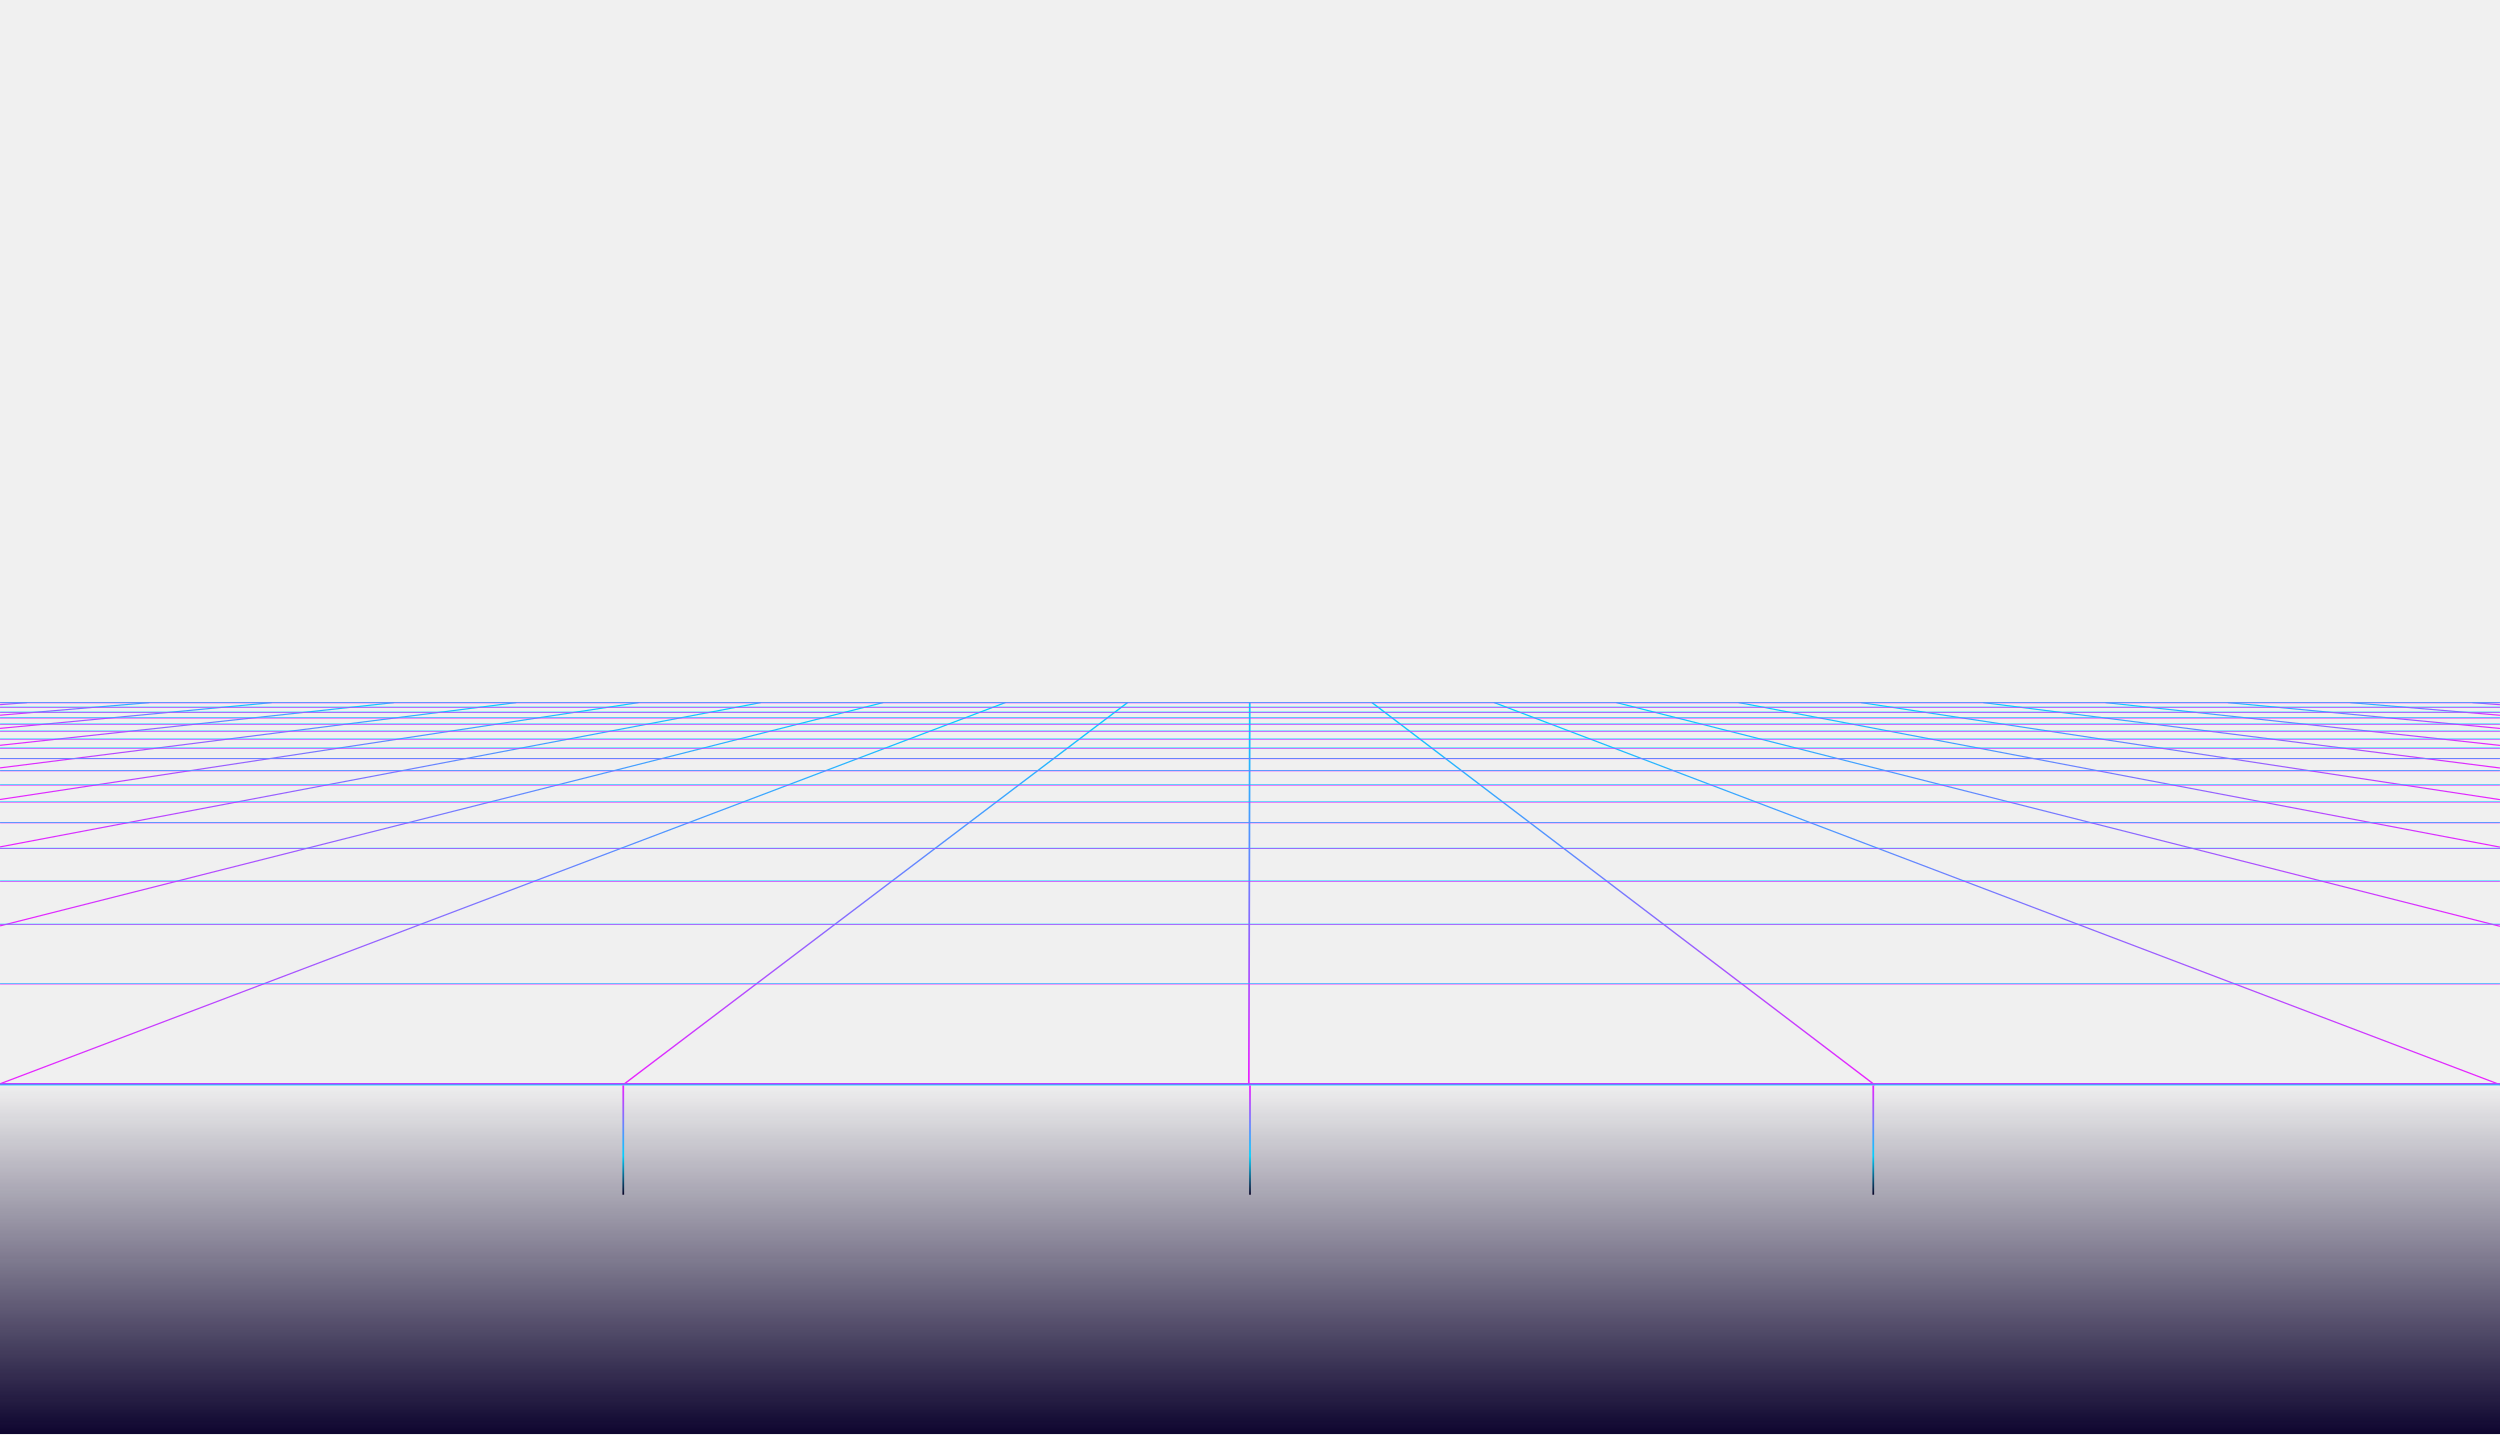
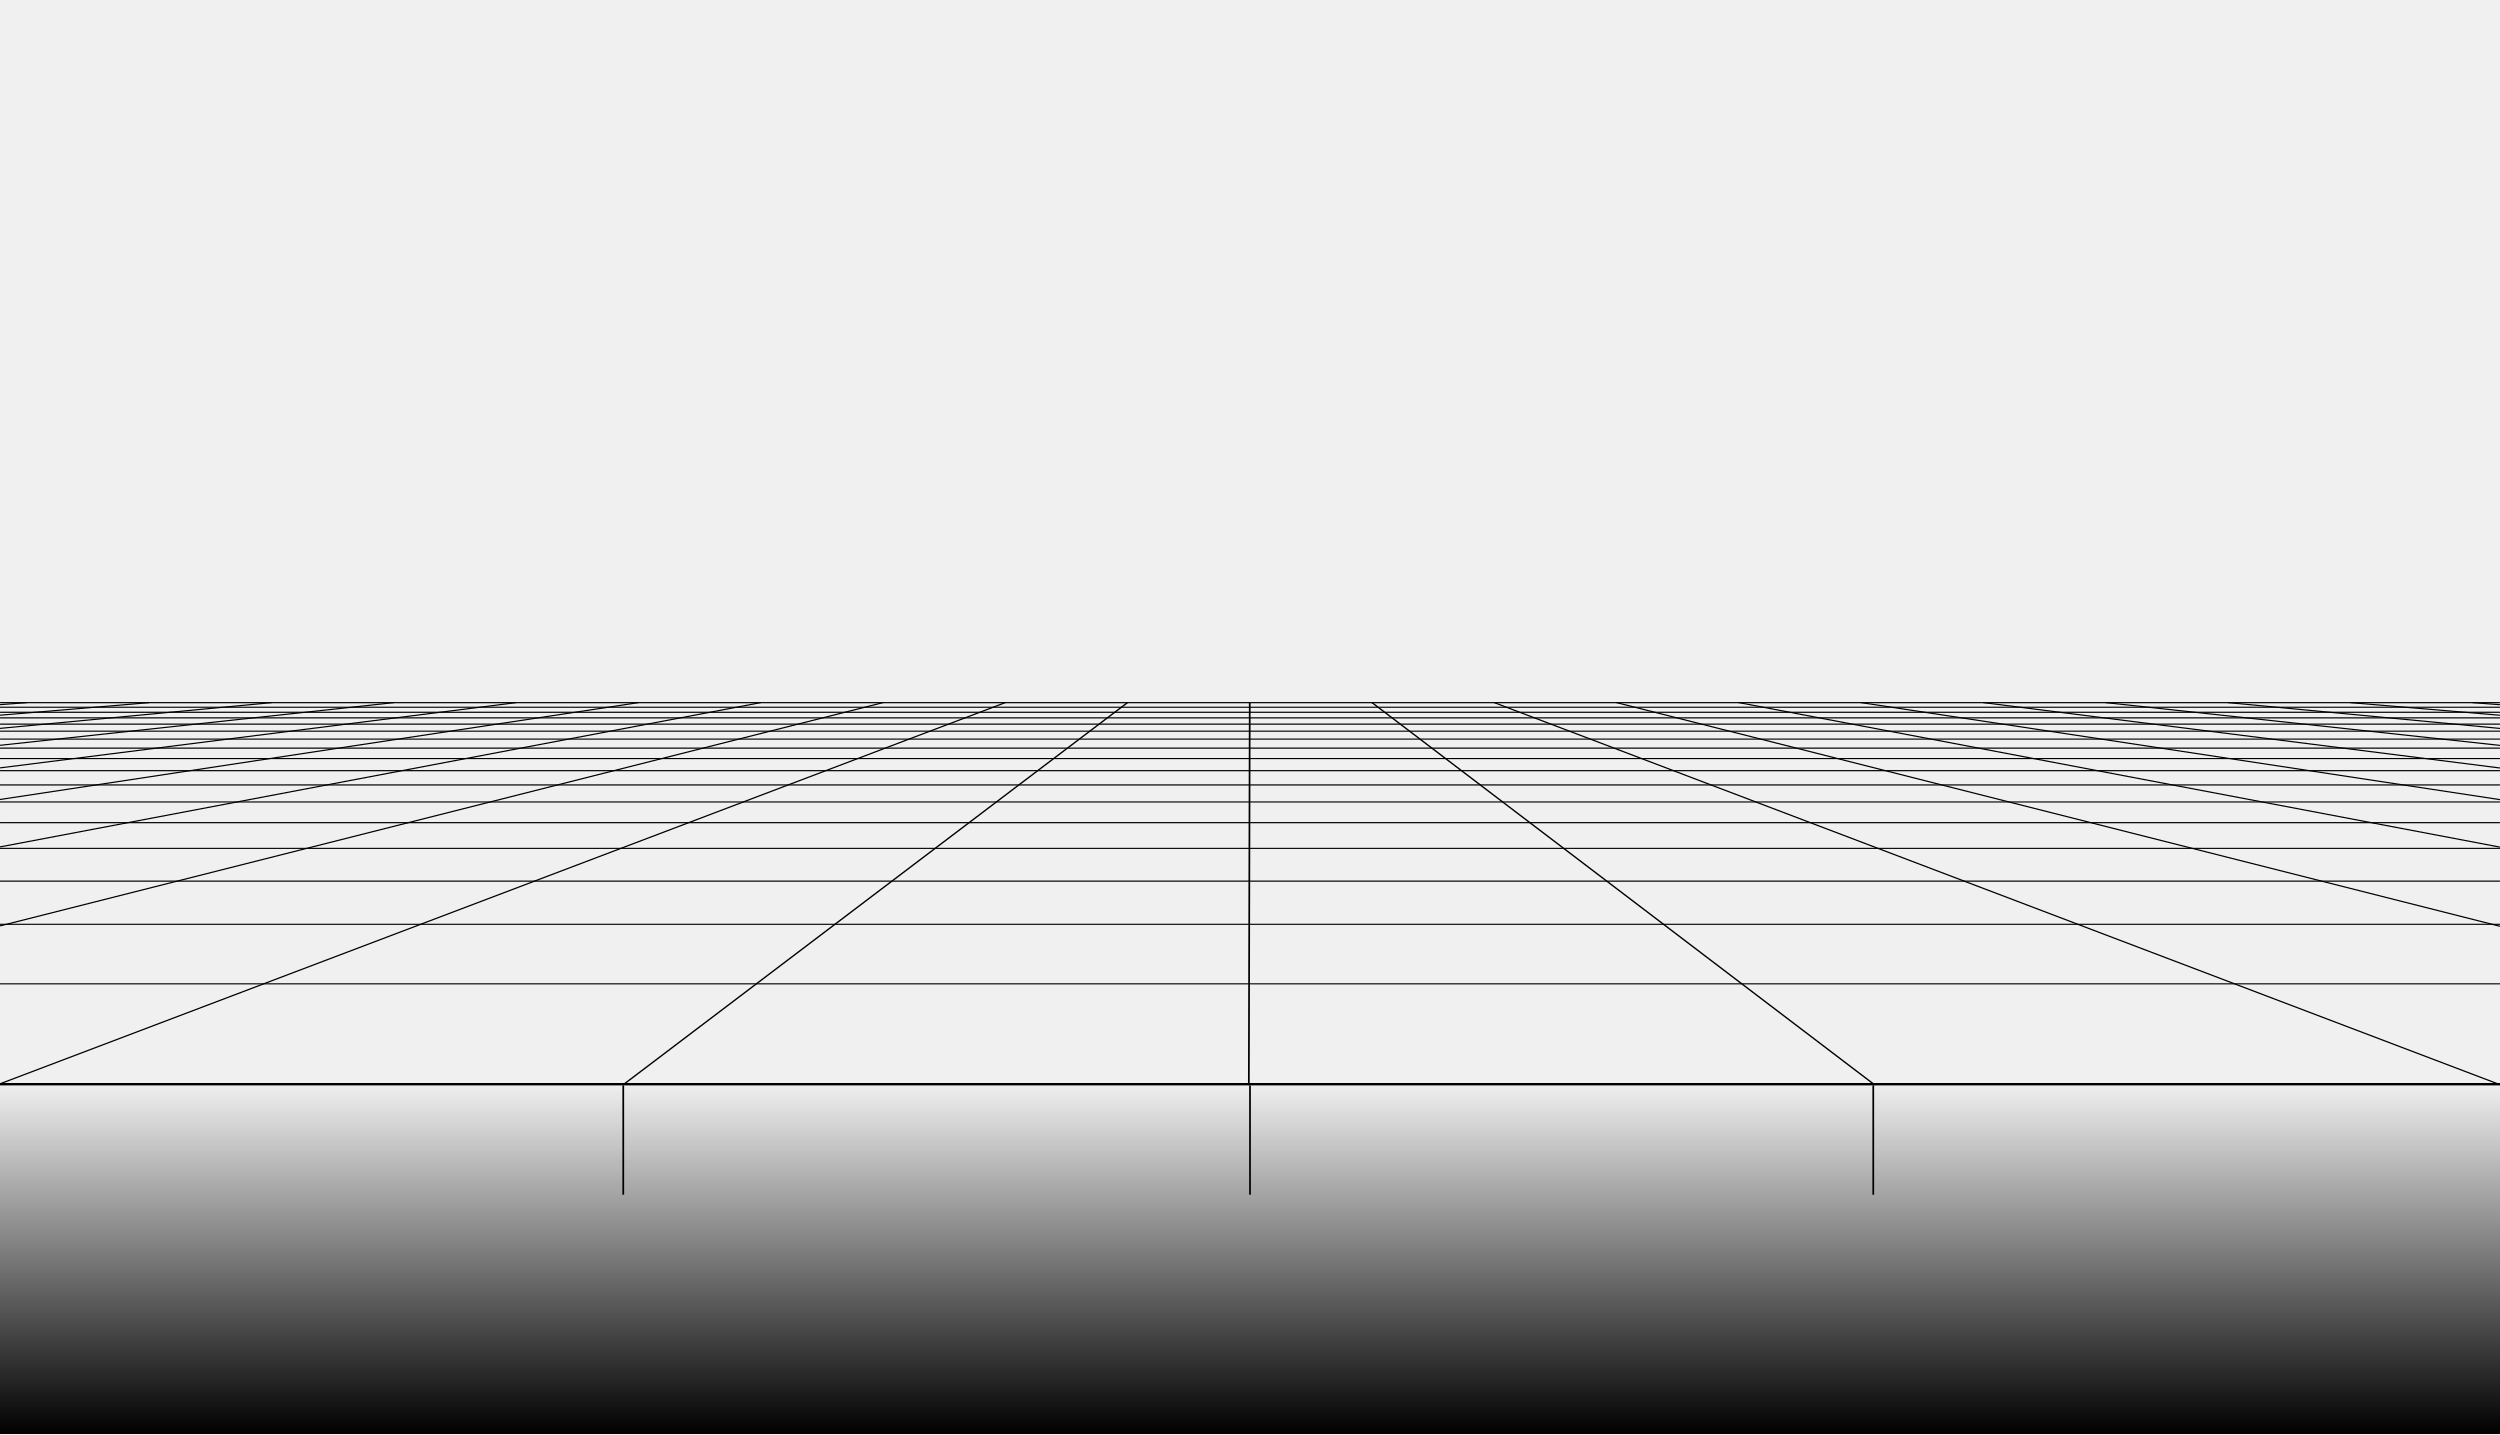
<svg xmlns="http://www.w3.org/2000/svg" width="1440" height="826" viewBox="0 0 1440 826" fill="none">
  <g clip-path="url(#clip0_1561:70252)">
    <path d="M1440 826.165L0 826.165L1.76594e-05 624.165L1440 624.165L1440 826.165Z" fill="url(#paint0_linear_1561:70252)" />
    <path fill-rule="evenodd" clip-rule="evenodd" d="M1080 625.032C1080.21 624.908 1080.22 624.694 1080.04 624.554L790.68 404.503C790.496 404.363 790.18 404.351 789.974 404.475C789.768 404.6 789.75 404.814 789.933 404.953L1079.29 625.004C1079.48 625.144 1079.79 625.156 1080 625.032Z" fill="url(#paint1_linear_1561:70252)" />
    <path fill-rule="evenodd" clip-rule="evenodd" d="M1440.22 533.601C1440.31 533.426 1440.18 533.231 1439.92 533.165L931.392 404.411C931.133 404.346 930.845 404.434 930.749 404.61C930.652 404.785 930.783 404.98 931.042 405.045L1439.57 533.799C1439.83 533.865 1440.12 533.776 1440.22 533.601Z" fill="url(#paint2_linear_1561:70252)" />
    <path fill-rule="evenodd" clip-rule="evenodd" d="M719.329 625.117C719.605 625.117 719.83 624.966 719.83 624.779L720.354 404.728C720.354 404.541 720.131 404.389 719.855 404.389C719.579 404.389 719.354 404.54 719.354 404.727L718.83 624.778C718.83 624.965 719.053 625.117 719.329 625.117Z" fill="url(#paint3_linear_1561:70252)" />
    <path fill-rule="evenodd" clip-rule="evenodd" d="M1440.24 429.373C1440.28 429.189 1440.1 429.015 1439.83 428.986L1213.11 404.394C1212.84 404.364 1212.58 404.49 1212.54 404.675C1212.49 404.859 1212.68 405.033 1212.95 405.062L1439.67 429.654C1439.94 429.684 1440.2 429.558 1440.24 429.373Z" fill="url(#paint4_linear_1561:70252)" />
    <path fill-rule="evenodd" clip-rule="evenodd" d="M1440.24 419.604C1440.28 419.419 1440.09 419.248 1439.82 419.222L1283.55 404.393C1283.28 404.367 1283.03 404.496 1282.99 404.681C1282.95 404.866 1283.14 405.037 1283.41 405.063L1439.68 419.893C1439.95 419.919 1440.2 419.79 1440.24 419.604Z" fill="url(#paint5_linear_1561:70252)" />
    <path fill-rule="evenodd" clip-rule="evenodd" d="M1440.24 460.634C1440.3 460.452 1440.13 460.271 1439.86 460.23L1072.23 404.398C1071.96 404.357 1071.69 404.472 1071.63 404.654C1071.57 404.837 1071.74 405.018 1072.01 405.059L1439.64 460.89C1439.91 460.931 1440.18 460.817 1440.24 460.634Z" fill="url(#paint6_linear_1561:70252)" />
    <path fill-rule="evenodd" clip-rule="evenodd" d="M1440.23 487.992C1440.3 487.812 1440.15 487.625 1439.88 487.574L1001.81 404.402C1001.54 404.351 1001.27 404.456 1001.19 404.636C1001.12 404.816 1001.27 405.003 1001.54 405.054L1439.61 488.226C1439.88 488.277 1440.15 488.172 1440.23 487.992Z" fill="url(#paint7_linear_1561:70252)" />
    <path fill-rule="evenodd" clip-rule="evenodd" d="M1440.24 442.399C1440.29 442.216 1440.11 442.039 1439.84 442.004L1142.67 404.395C1142.39 404.361 1142.13 404.482 1142.08 404.666C1142.03 404.85 1142.21 405.027 1142.48 405.061L1439.65 442.67C1439.93 442.704 1440.19 442.583 1440.24 442.399Z" fill="url(#paint8_linear_1561:70252)" />
    <path fill-rule="evenodd" clip-rule="evenodd" d="M-0.278 429.333C-0.234 429.517 0.022 429.643 0.295 429.613L226.754 405.062C227.027 405.033 227.212 404.859 227.169 404.674C227.125 404.49 226.869 404.364 226.596 404.394L0.137 428.945C-0.136 428.974 -0.321 429.148 -0.278 429.333Z" fill="url(#paint9_linear_1561:70252)" />
    <path fill-rule="evenodd" clip-rule="evenodd" d="M1440.24 412.008C1440.28 411.822 1440.08 411.653 1439.81 411.63L1354 404.392C1353.73 404.369 1353.48 404.501 1353.44 404.686C1353.41 404.872 1353.6 405.041 1353.88 405.064L1439.69 412.302C1439.96 412.325 1440.21 412.194 1440.24 412.008Z" fill="url(#paint10_linear_1561:70252)" />
    <path fill-rule="evenodd" clip-rule="evenodd" d="M1440.25 405.931C1440.28 405.745 1440.08 405.578 1439.8 405.557L1424.45 404.392C1424.18 404.371 1423.93 404.505 1423.9 404.691C1423.87 404.876 1424.06 405.044 1424.34 405.065L1439.69 406.23C1439.97 406.25 1440.22 406.117 1440.25 405.931Z" fill="url(#paint11_linear_1561:70252)" />
    <path fill-rule="evenodd" clip-rule="evenodd" d="M-0.277 442.343C-0.226 442.527 0.035 442.648 0.307 442.614L297.222 405.061C297.494 405.026 297.673 404.85 297.622 404.666C297.571 404.482 297.31 404.361 297.039 404.395L0.123 441.948C-0.148 441.983 -0.327 442.159 -0.277 442.343Z" fill="url(#paint12_linear_1561:70252)" />
    <path fill-rule="evenodd" clip-rule="evenodd" d="M-0.266 487.87C-0.192 488.05 0.084 488.155 0.35 488.105L438.174 405.054C438.44 405.003 438.595 404.817 438.521 404.637C438.446 404.457 438.17 404.352 437.905 404.402L0.08 487.453C-0.186 487.503 -0.341 487.69 -0.266 487.87Z" fill="url(#paint13_linear_1561:70252)" />
    <path fill-rule="evenodd" clip-rule="evenodd" d="M358.665 625.031C358.871 625.156 359.187 625.144 359.371 625.004L649.771 404.953C649.955 404.814 649.937 404.6 649.731 404.476C649.525 404.351 649.209 404.363 649.025 404.502L358.625 624.553C358.441 624.693 358.459 624.907 358.665 625.031Z" fill="url(#paint14_linear_1561:70252)" />
    <path fill-rule="evenodd" clip-rule="evenodd" d="M-0.28 419.576C-0.242 419.761 0.011 419.89 0.284 419.864L156.289 405.063C156.562 405.037 156.753 404.866 156.715 404.681C156.676 404.496 156.424 404.367 156.15 404.393L0.146 419.193C-0.128 419.219 -0.319 419.39 -0.28 419.576Z" fill="url(#paint15_linear_1561:70252)" />
    <path fill-rule="evenodd" clip-rule="evenodd" d="M-0.273 460.554C-0.213 460.737 0.055 460.851 0.324 460.811L367.694 405.058C367.964 405.017 368.133 404.836 368.073 404.654C368.013 404.472 367.745 404.357 367.476 404.398L0.106 460.15C-0.164 460.191 -0.333 460.372 -0.273 460.554Z" fill="url(#paint16_linear_1561:70252)" />
    <path fill-rule="evenodd" clip-rule="evenodd" d="M-0.252 533.381C-0.156 533.556 0.132 533.645 0.391 533.58L508.67 405.045C508.928 404.98 509.06 404.785 508.963 404.61C508.867 404.434 508.579 404.346 508.32 404.411L0.041 532.946C-0.218 533.011 -0.349 533.206 -0.252 533.381Z" fill="url(#paint17_linear_1561:70252)" />
    <path fill-rule="evenodd" clip-rule="evenodd" d="M-0.282 405.912C-0.251 406.098 -0.004 406.232 0.271 406.211L15.373 405.065C15.648 405.044 15.845 404.876 15.814 404.69C15.784 404.505 15.536 404.371 15.262 404.392L0.159 405.538C-0.115 405.559 -0.313 405.726 -0.282 405.912Z" fill="url(#paint18_linear_1561:70252)" />
    <path fill-rule="evenodd" clip-rule="evenodd" d="M-0.281 411.984C-0.247 412.17 0.003 412.301 0.277 412.278L85.834 405.064C86.108 405.041 86.302 404.872 86.268 404.686C86.234 404.501 85.984 404.369 85.71 404.392L0.153 411.607C-0.121 411.63 -0.315 411.799 -0.281 411.984Z" fill="url(#paint19_linear_1561:70252)" />
    <path fill-rule="evenodd" clip-rule="evenodd" d="M-1.771 624.944C-1.636 625.107 -1.331 625.165 -1.091 625.074L579.188 405.023C579.429 404.932 579.514 404.725 579.379 404.562C579.245 404.399 578.94 404.341 578.699 404.432L-1.579 624.483C-1.82 624.574 -1.906 624.781 -1.771 624.944Z" fill="url(#paint20_linear_1561:70252)" />
    <path fill-rule="evenodd" clip-rule="evenodd" d="M1440.43 624.944C1440.57 624.781 1440.48 624.575 1440.24 624.483L861.006 404.433C860.766 404.341 860.461 404.399 860.326 404.562C860.191 404.725 860.276 404.931 860.517 405.023L1439.75 625.074C1439.99 625.165 1440.3 625.107 1440.43 624.944Z" fill="url(#paint21_linear_1561:70252)" />
    <path fill-rule="evenodd" clip-rule="evenodd" d="M-0.285 532.397C-0.285 532.584 -0.061 532.736 0.215 532.736L1439.75 532.736C1440.02 532.736 1440.25 532.584 1440.25 532.397C1440.25 532.21 1440.02 532.059 1439.75 532.059L0.215 532.059C-0.061 532.059 -0.285 532.21 -0.285 532.397Z" fill="url(#paint22_linear_1561:70252)" />
    <path fill-rule="evenodd" clip-rule="evenodd" d="M-0.285 443.913C-0.285 444.1 -0.061 444.252 0.215 444.252L1439.75 444.252C1440.02 444.252 1440.25 444.1 1440.25 443.913C1440.25 443.726 1440.02 443.575 1439.75 443.575L0.215 443.575C-0.061 443.575 -0.285 443.726 -0.285 443.913Z" fill="url(#paint23_linear_1561:70252)" />
    <path fill-rule="evenodd" clip-rule="evenodd" d="M-0.285 473.859C-0.285 474.046 -0.061 474.197 0.215 474.197L1439.75 474.197C1440.02 474.197 1440.25 474.046 1440.25 473.859C1440.25 473.672 1440.02 473.52 1439.75 473.52L0.215 473.52C-0.061 473.52 -0.285 473.672 -0.285 473.859Z" fill="url(#paint24_linear_1561:70252)" />
    <path fill-rule="evenodd" clip-rule="evenodd" d="M-0.285 507.527C-0.285 507.714 -0.061 507.866 0.215 507.866L1439.75 507.866C1440.02 507.866 1440.25 507.714 1440.25 507.527C1440.25 507.34 1440.02 507.189 1439.75 507.189L0.215 507.189C-0.061 507.189 -0.285 507.34 -0.285 507.527Z" fill="url(#paint25_linear_1561:70252)" />
    <path fill-rule="evenodd" clip-rule="evenodd" d="M-0.285 566.684C-0.285 566.871 -0.061 567.023 0.215 567.023L1439.75 567.023C1440.02 567.023 1440.25 566.871 1440.25 566.684C1440.25 566.497 1440.02 566.346 1439.75 566.346L0.215 566.346C-0.061 566.346 -0.285 566.497 -0.285 566.684Z" fill="url(#paint26_linear_1561:70252)" />
    <path fill-rule="evenodd" clip-rule="evenodd" d="M-0.285 488.659C-0.285 488.846 -0.061 488.998 0.215 488.998L1439.75 488.998C1440.02 488.998 1440.25 488.846 1440.25 488.659C1440.25 488.472 1440.02 488.321 1439.75 488.321L0.215 488.321C-0.061 488.321 -0.285 488.472 -0.285 488.659Z" fill="url(#paint27_linear_1561:70252)" />
    <path fill-rule="evenodd" clip-rule="evenodd" d="M-0.285 461.935C-0.285 462.122 -0.061 462.273 0.215 462.273L1439.75 462.273C1440.02 462.273 1440.25 462.122 1440.25 461.935C1440.25 461.748 1440.02 461.596 1439.75 461.596L0.215 461.596C-0.061 461.596 -0.285 461.748 -0.285 461.935Z" fill="url(#paint28_linear_1561:70252)" />
    <path fill-rule="evenodd" clip-rule="evenodd" d="M-0.285 413.503C-0.285 413.69 -0.061 413.841 0.215 413.841L1439.75 413.841C1440.02 413.841 1440.25 413.69 1440.25 413.503C1440.25 413.316 1440.02 413.164 1439.75 413.164L0.215 413.164C-0.061 413.164 -0.285 413.316 -0.285 413.503Z" fill="url(#paint29_linear_1561:70252)" />
    <path fill-rule="evenodd" clip-rule="evenodd" d="M-0.285 421.15C-0.285 421.337 -0.061 421.488 0.215 421.488L1439.75 421.488C1440.02 421.488 1440.25 421.337 1440.25 421.15C1440.25 420.963 1440.02 420.811 1439.75 420.811L0.215 420.811C-0.061 420.811 -0.285 420.963 -0.285 421.15Z" fill="url(#paint30_linear_1561:70252)" />
    <path fill-rule="evenodd" clip-rule="evenodd" d="M-0.285 425.724C-0.285 425.911 -0.061 426.063 0.215 426.063L1439.75 426.063C1440.02 426.063 1440.25 425.911 1440.25 425.725C1440.25 425.538 1440.02 425.386 1439.75 425.386L0.215 425.386C-0.061 425.386 -0.285 425.538 -0.285 425.724Z" fill="url(#paint31_linear_1561:70252)" />
    <path fill-rule="evenodd" clip-rule="evenodd" d="M-0.285 417.103C-0.285 417.29 -0.061 417.442 0.215 417.442L1439.75 417.442C1440.02 417.442 1440.25 417.29 1440.25 417.103C1440.25 416.916 1440.02 416.765 1439.75 416.765L0.215 416.765C-0.061 416.765 -0.285 416.916 -0.285 417.103Z" fill="url(#paint32_linear_1561:70252)" />
    <path fill-rule="evenodd" clip-rule="evenodd" d="M-0.285 407.363C-0.285 407.55 -0.061 407.702 0.215 407.702L1439.75 407.702C1440.02 407.702 1440.25 407.55 1440.25 407.363C1440.25 407.176 1440.02 407.025 1439.75 407.025L0.215 407.025C-0.061 407.025 -0.285 407.176 -0.285 407.363Z" fill="url(#paint33_linear_1561:70252)" />
    <path fill-rule="evenodd" clip-rule="evenodd" d="M-0.285 410.274C-0.285 410.461 -0.061 410.612 0.215 410.612L1439.75 410.612C1440.02 410.612 1440.25 410.461 1440.25 410.274C1440.25 410.087 1440.02 409.935 1439.75 409.935L0.215 409.935C-0.061 409.935 -0.285 410.087 -0.285 410.274Z" fill="url(#paint34_linear_1561:70252)" />
    <path fill-rule="evenodd" clip-rule="evenodd" d="M-0.285 404.728C-0.285 404.915 -0.061 405.067 0.215 405.067L1439.75 405.067C1440.02 405.067 1440.25 404.915 1440.25 404.728C1440.25 404.541 1440.02 404.39 1439.75 404.39L0.215 404.39C-0.061 404.39 -0.285 404.541 -0.285 404.728Z" fill="url(#paint35_linear_1561:70252)" />
    <path fill-rule="evenodd" clip-rule="evenodd" d="M-0.285 436.937C-0.285 437.124 -0.061 437.276 0.215 437.276L1439.75 437.276C1440.02 437.276 1440.25 437.124 1440.25 436.937C1440.25 436.75 1440.02 436.599 1439.75 436.599L0.215 436.599C-0.061 436.599 -0.285 436.75 -0.285 436.937Z" fill="url(#paint36_linear_1561:70252)" />
    <path fill-rule="evenodd" clip-rule="evenodd" d="M-0.285 452.125C-0.285 452.312 -0.061 452.464 0.215 452.464L1439.75 452.464C1440.02 452.464 1440.25 452.312 1440.25 452.125C1440.25 451.938 1440.02 451.787 1439.75 451.787L0.215 451.787C-0.061 451.787 -0.285 451.938 -0.285 452.125Z" fill="url(#paint37_linear_1561:70252)" />
    <path fill-rule="evenodd" clip-rule="evenodd" d="M-0.285 430.938C-0.285 431.125 -0.061 431.276 0.215 431.276L1439.75 431.276C1440.02 431.276 1440.25 431.125 1440.25 430.938C1440.25 430.751 1440.02 430.599 1439.75 430.599L0.215 430.599C-0.061 430.599 -0.285 430.751 -0.285 430.938Z" fill="url(#paint38_linear_1561:70252)" />
    <path fill-rule="evenodd" clip-rule="evenodd" d="M-0.786 624.501C-0.786 624.127 -0.338 623.823 0.214 623.823L1439.75 623.824C1440.3 623.824 1440.75 624.127 1440.75 624.501C1440.75 624.875 1440.3 625.178 1439.75 625.178L0.214 625.178C-0.338 625.178 -0.786 624.874 -0.786 624.501Z" fill="url(#paint39_linear_1561:70252)" />
    <path fill-rule="evenodd" clip-rule="evenodd" d="M1078.5 688.165L1078.5 625.2L1079.5 625.2L1079.5 688.165L1078.5 688.165Z" fill="url(#paint40_linear_1561:70252)" />
    <path fill-rule="evenodd" clip-rule="evenodd" d="M719.5 688.165L719.5 625.2L720.5 625.2L720.5 688.165L719.5 688.165Z" fill="url(#paint41_linear_1561:70252)" />
    <path fill-rule="evenodd" clip-rule="evenodd" d="M358.5 688.165L358.5 625.199L359.5 625.199L359.5 688.165L358.5 688.165Z" fill="url(#paint42_linear_1561:70252)" />
  </g>
  <defs>
    <linearGradient id="paint0_linear_1561:70252" x1="720" y1="826.165" x2="720" y2="624" gradientUnits="userSpaceOnUse">
-       <stop stop-color="#0E052F" />
-       <stop offset="1" stop-color="#0E052F" stop-opacity="0" />
+       <stop stopColor="#0E052F" />
+       <stop offset="1" stopColor="#0E052F" stop-opacity="0" />
    </linearGradient>
    <linearGradient id="paint1_linear_1561:70252" x1="934.987" y1="625.118" x2="934.987" y2="404.39" gradientUnits="userSpaceOnUse">
-       <stop stop-color="#ED1EFF" />
-       <stop offset="1" stop-color="#00D1FF" />
+       <stop stopColor="#ED1EFF" />
+       <stop offset="1" stopColor="#00D1FF" />
    </linearGradient>
    <linearGradient id="paint2_linear_1561:70252" x1="1185.48" y1="533.821" x2="1185.48" y2="404.39" gradientUnits="userSpaceOnUse">
-       <stop stop-color="#ED1EFF" />
-       <stop offset="1" stop-color="#00D1FF" />
+       <stop stopColor="#ED1EFF" />
+       <stop offset="1" stopColor="#00D1FF" />
    </linearGradient>
    <linearGradient id="paint3_linear_1561:70252" x1="719.592" y1="625.117" x2="719.592" y2="404.389" gradientUnits="userSpaceOnUse">
-       <stop stop-color="#ED1EFF" />
-       <stop offset="1" stop-color="#00D1FF" />
+       <stop stopColor="#ED1EFF" />
+       <stop offset="1" stopColor="#00D1FF" />
    </linearGradient>
    <linearGradient id="paint4_linear_1561:70252" x1="1326.39" y1="429.658" x2="1326.39" y2="404.39" gradientUnits="userSpaceOnUse">
-       <stop stop-color="#ED1EFF" />
-       <stop offset="1" stop-color="#00D1FF" />
+       <stop stopColor="#ED1EFF" />
+       <stop offset="1" stopColor="#00D1FF" />
    </linearGradient>
    <linearGradient id="paint5_linear_1561:70252" x1="1361.62" y1="419.896" x2="1361.62" y2="404.39" gradientUnits="userSpaceOnUse">
-       <stop stop-color="#ED1EFF" />
-       <stop offset="1" stop-color="#00D1FF" />
+       <stop stopColor="#ED1EFF" />
+       <stop offset="1" stopColor="#00D1FF" />
    </linearGradient>
    <linearGradient id="paint6_linear_1561:70252" x1="1255.93" y1="460.899" x2="1255.93" y2="404.39" gradientUnits="userSpaceOnUse">
-       <stop stop-color="#ED1EFF" />
-       <stop offset="1" stop-color="#00D1FF" />
+       <stop stopColor="#ED1EFF" />
+       <stop offset="1" stopColor="#00D1FF" />
    </linearGradient>
    <linearGradient id="paint7_linear_1561:70252" x1="1220.71" y1="488.239" x2="1220.71" y2="404.389" gradientUnits="userSpaceOnUse">
-       <stop stop-color="#ED1EFF" />
-       <stop offset="1" stop-color="#00D1FF" />
+       <stop stopColor="#ED1EFF" />
+       <stop offset="1" stopColor="#00D1FF" />
    </linearGradient>
    <linearGradient id="paint8_linear_1561:70252" x1="1291.16" y1="442.676" x2="1291.16" y2="404.39" gradientUnits="userSpaceOnUse">
-       <stop stop-color="#ED1EFF" />
-       <stop offset="1" stop-color="#00D1FF" />
+       <stop stopColor="#ED1EFF" />
+       <stop offset="1" stopColor="#00D1FF" />
    </linearGradient>
    <linearGradient id="paint9_linear_1561:70252" x1="113.445" y1="429.618" x2="113.445" y2="404.389" gradientUnits="userSpaceOnUse">
-       <stop stop-color="#ED1EFF" />
-       <stop offset="1" stop-color="#00D1FF" />
+       <stop stopColor="#ED1EFF" />
+       <stop offset="1" stopColor="#00D1FF" />
    </linearGradient>
    <linearGradient id="paint10_linear_1561:70252" x1="1396.84" y1="412.305" x2="1396.84" y2="404.39" gradientUnits="userSpaceOnUse">
-       <stop stop-color="#ED1EFF" />
-       <stop offset="1" stop-color="#00D1FF" />
+       <stop stopColor="#ED1EFF" />
+       <stop offset="1" stopColor="#00D1FF" />
    </linearGradient>
    <linearGradient id="paint11_linear_1561:70252" x1="1432.07" y1="406.232" x2="1432.07" y2="404.39" gradientUnits="userSpaceOnUse">
-       <stop stop-color="#ED1EFF" />
-       <stop offset="1" stop-color="#00D1FF" />
+       <stop stopColor="#ED1EFF" />
+       <stop offset="1" stopColor="#00D1FF" />
    </linearGradient>
    <linearGradient id="paint12_linear_1561:70252" x1="148.673" y1="442.62" x2="148.673" y2="404.389" gradientUnits="userSpaceOnUse">
-       <stop stop-color="#ED1EFF" />
-       <stop offset="1" stop-color="#00D1FF" />
+       <stop stopColor="#ED1EFF" />
+       <stop offset="1" stopColor="#00D1FF" />
    </linearGradient>
    <linearGradient id="paint13_linear_1561:70252" x1="219.127" y1="488.117" x2="219.127" y2="404.389" gradientUnits="userSpaceOnUse">
-       <stop stop-color="#ED1EFF" />
-       <stop offset="1" stop-color="#00D1FF" />
+       <stop stopColor="#ED1EFF" />
+       <stop offset="1" stopColor="#00D1FF" />
    </linearGradient>
    <linearGradient id="paint14_linear_1561:70252" x1="504.198" y1="625.117" x2="504.198" y2="404.389" gradientUnits="userSpaceOnUse">
-       <stop stop-color="#ED1EFF" />
-       <stop offset="1" stop-color="#00D1FF" />
+       <stop stopColor="#ED1EFF" />
+       <stop offset="1" stopColor="#00D1FF" />
    </linearGradient>
    <linearGradient id="paint15_linear_1561:70252" x1="78.217" y1="419.867" x2="78.217" y2="404.39" gradientUnits="userSpaceOnUse">
-       <stop stop-color="#ED1EFF" />
-       <stop offset="1" stop-color="#00D1FF" />
+       <stop stopColor="#ED1EFF" />
+       <stop offset="1" stopColor="#00D1FF" />
    </linearGradient>
    <linearGradient id="paint16_linear_1561:70252" x1="183.9" y1="460.819" x2="183.9" y2="404.389" gradientUnits="userSpaceOnUse">
-       <stop stop-color="#ED1EFF" />
-       <stop offset="1" stop-color="#00D1FF" />
+       <stop stopColor="#ED1EFF" />
+       <stop offset="1" stopColor="#00D1FF" />
    </linearGradient>
    <linearGradient id="paint17_linear_1561:70252" x1="254.355" y1="533.601" x2="254.355" y2="404.389" gradientUnits="userSpaceOnUse">
-       <stop stop-color="#ED1EFF" />
-       <stop offset="1" stop-color="#00D1FF" />
+       <stop stopColor="#ED1EFF" />
+       <stop offset="1" stopColor="#00D1FF" />
    </linearGradient>
    <linearGradient id="paint18_linear_1561:70252" x1="7.766" y1="406.213" x2="7.766" y2="404.39" gradientUnits="userSpaceOnUse">
-       <stop stop-color="#ED1EFF" />
-       <stop offset="1" stop-color="#00D1FF" />
+       <stop stopColor="#ED1EFF" />
+       <stop offset="1" stopColor="#00D1FF" />
    </linearGradient>
    <linearGradient id="paint19_linear_1561:70252" x1="42.993" y1="412.281" x2="42.993" y2="404.39" gradientUnits="userSpaceOnUse">
-       <stop stop-color="#ED1EFF" />
-       <stop offset="1" stop-color="#00D1FF" />
+       <stop stopColor="#ED1EFF" />
+       <stop offset="1" stopColor="#00D1FF" />
    </linearGradient>
    <linearGradient id="paint20_linear_1561:70252" x1="288.804" y1="625.117" x2="288.804" y2="404.389" gradientUnits="userSpaceOnUse">
-       <stop stop-color="#ED1EFF" />
-       <stop offset="1" stop-color="#00D1FF" />
+       <stop stopColor="#ED1EFF" />
+       <stop offset="1" stopColor="#00D1FF" />
    </linearGradient>
    <linearGradient id="paint21_linear_1561:70252" x1="1150.38" y1="625.117" x2="1150.38" y2="404.389" gradientUnits="userSpaceOnUse">
-       <stop stop-color="#ED1EFF" />
-       <stop offset="1" stop-color="#00D1FF" />
+       <stop stopColor="#ED1EFF" />
+       <stop offset="1" stopColor="#00D1FF" />
    </linearGradient>
    <linearGradient id="paint22_linear_1561:70252" x1="719.982" y1="532.736" x2="719.982" y2="532.059" gradientUnits="userSpaceOnUse">
-       <stop stop-color="#ED1EFF" />
-       <stop offset="1" stop-color="#00D1FF" />
+       <stop stopColor="#ED1EFF" />
+       <stop offset="1" stopColor="#00D1FF" />
    </linearGradient>
    <linearGradient id="paint23_linear_1561:70252" x1="719.982" y1="444.252" x2="719.982" y2="443.575" gradientUnits="userSpaceOnUse">
-       <stop stop-color="#ED1EFF" />
-       <stop offset="1" stop-color="#00D1FF" />
+       <stop stopColor="#ED1EFF" />
+       <stop offset="1" stopColor="#00D1FF" />
    </linearGradient>
    <linearGradient id="paint24_linear_1561:70252" x1="719.982" y1="474.197" x2="719.982" y2="473.52" gradientUnits="userSpaceOnUse">
-       <stop stop-color="#ED1EFF" />
-       <stop offset="1" stop-color="#00D1FF" />
+       <stop stopColor="#ED1EFF" />
+       <stop offset="1" stopColor="#00D1FF" />
    </linearGradient>
    <linearGradient id="paint25_linear_1561:70252" x1="719.982" y1="507.866" x2="719.982" y2="507.189" gradientUnits="userSpaceOnUse">
-       <stop stop-color="#ED1EFF" />
-       <stop offset="1" stop-color="#00D1FF" />
+       <stop stopColor="#ED1EFF" />
+       <stop offset="1" stopColor="#00D1FF" />
    </linearGradient>
    <linearGradient id="paint26_linear_1561:70252" x1="719.982" y1="567.023" x2="719.982" y2="566.346" gradientUnits="userSpaceOnUse">
-       <stop stop-color="#ED1EFF" />
-       <stop offset="1" stop-color="#00D1FF" />
+       <stop stopColor="#ED1EFF" />
+       <stop offset="1" stopColor="#00D1FF" />
    </linearGradient>
    <linearGradient id="paint27_linear_1561:70252" x1="719.982" y1="488.998" x2="719.982" y2="488.321" gradientUnits="userSpaceOnUse">
-       <stop stop-color="#ED1EFF" />
-       <stop offset="1" stop-color="#00D1FF" />
+       <stop stopColor="#ED1EFF" />
+       <stop offset="1" stopColor="#00D1FF" />
    </linearGradient>
    <linearGradient id="paint28_linear_1561:70252" x1="719.982" y1="462.273" x2="719.982" y2="461.596" gradientUnits="userSpaceOnUse">
-       <stop stop-color="#ED1EFF" />
-       <stop offset="1" stop-color="#00D1FF" />
+       <stop stopColor="#ED1EFF" />
+       <stop offset="1" stopColor="#00D1FF" />
    </linearGradient>
    <linearGradient id="paint29_linear_1561:70252" x1="719.982" y1="413.841" x2="719.982" y2="413.164" gradientUnits="userSpaceOnUse">
-       <stop stop-color="#ED1EFF" />
-       <stop offset="1" stop-color="#00D1FF" />
+       <stop stopColor="#ED1EFF" />
+       <stop offset="1" stopColor="#00D1FF" />
    </linearGradient>
    <linearGradient id="paint30_linear_1561:70252" x1="719.982" y1="421.488" x2="719.982" y2="420.811" gradientUnits="userSpaceOnUse">
-       <stop stop-color="#ED1EFF" />
-       <stop offset="1" stop-color="#00D1FF" />
+       <stop stopColor="#ED1EFF" />
+       <stop offset="1" stopColor="#00D1FF" />
    </linearGradient>
    <linearGradient id="paint31_linear_1561:70252" x1="719.982" y1="426.063" x2="719.982" y2="425.386" gradientUnits="userSpaceOnUse">
-       <stop stop-color="#ED1EFF" />
-       <stop offset="1" stop-color="#00D1FF" />
+       <stop stopColor="#ED1EFF" />
+       <stop offset="1" stopColor="#00D1FF" />
    </linearGradient>
    <linearGradient id="paint32_linear_1561:70252" x1="719.982" y1="417.442" x2="719.982" y2="416.765" gradientUnits="userSpaceOnUse">
-       <stop stop-color="#ED1EFF" />
-       <stop offset="1" stop-color="#00D1FF" />
+       <stop stopColor="#ED1EFF" />
+       <stop offset="1" stopColor="#00D1FF" />
    </linearGradient>
    <linearGradient id="paint33_linear_1561:70252" x1="719.982" y1="407.702" x2="719.982" y2="407.025" gradientUnits="userSpaceOnUse">
-       <stop stop-color="#ED1EFF" />
-       <stop offset="1" stop-color="#00D1FF" />
+       <stop stopColor="#ED1EFF" />
+       <stop offset="1" stopColor="#00D1FF" />
    </linearGradient>
    <linearGradient id="paint34_linear_1561:70252" x1="719.982" y1="410.612" x2="719.982" y2="409.935" gradientUnits="userSpaceOnUse">
-       <stop stop-color="#ED1EFF" />
-       <stop offset="1" stop-color="#00D1FF" />
+       <stop stopColor="#ED1EFF" />
+       <stop offset="1" stopColor="#00D1FF" />
    </linearGradient>
    <linearGradient id="paint35_linear_1561:70252" x1="719.982" y1="405.067" x2="719.982" y2="404.39" gradientUnits="userSpaceOnUse">
-       <stop stop-color="#ED1EFF" />
-       <stop offset="1" stop-color="#00D1FF" />
+       <stop stopColor="#ED1EFF" />
+       <stop offset="1" stopColor="#00D1FF" />
    </linearGradient>
    <linearGradient id="paint36_linear_1561:70252" x1="719.982" y1="437.276" x2="719.982" y2="436.599" gradientUnits="userSpaceOnUse">
-       <stop stop-color="#ED1EFF" />
-       <stop offset="1" stop-color="#00D1FF" />
+       <stop stopColor="#ED1EFF" />
+       <stop offset="1" stopColor="#00D1FF" />
    </linearGradient>
    <linearGradient id="paint37_linear_1561:70252" x1="719.982" y1="452.464" x2="719.982" y2="451.787" gradientUnits="userSpaceOnUse">
-       <stop stop-color="#ED1EFF" />
-       <stop offset="1" stop-color="#00D1FF" />
+       <stop stopColor="#ED1EFF" />
+       <stop offset="1" stopColor="#00D1FF" />
    </linearGradient>
    <linearGradient id="paint38_linear_1561:70252" x1="719.982" y1="431.276" x2="719.982" y2="430.599" gradientUnits="userSpaceOnUse">
-       <stop stop-color="#ED1EFF" />
-       <stop offset="1" stop-color="#00D1FF" />
+       <stop stopColor="#ED1EFF" />
+       <stop offset="1" stopColor="#00D1FF" />
    </linearGradient>
    <linearGradient id="paint39_linear_1561:70252" x1="719.981" y1="623.824" x2="719.981" y2="625.178" gradientUnits="userSpaceOnUse">
-       <stop stop-color="#ED1EFF" />
-       <stop offset="1" stop-color="#00D1FF" />
+       <stop stopColor="#ED1EFF" />
+       <stop offset="1" stopColor="#00D1FF" />
    </linearGradient>
    <linearGradient id="paint40_linear_1561:70252" x1="1079.5" y1="625.2" x2="1079.5" y2="688.165" gradientUnits="userSpaceOnUse">
-       <stop stop-color="#ED1EFF" />
-       <stop offset="0.643" stop-color="#00D1FF" />
-       <stop offset="1" stop-color="#0C0628" />
+       <stop stopColor="#ED1EFF" />
+       <stop offset="0.643" stopColor="#00D1FF" />
+       <stop offset="1" stopColor="#0C0628" />
    </linearGradient>
    <linearGradient id="paint41_linear_1561:70252" x1="720.5" y1="625.2" x2="720.5" y2="688.165" gradientUnits="userSpaceOnUse">
-       <stop stop-color="#ED1EFF" />
-       <stop offset="0.643" stop-color="#00D1FF" />
-       <stop offset="1" stop-color="#0C0628" />
+       <stop stopColor="#ED1EFF" />
+       <stop offset="0.643" stopColor="#00D1FF" />
+       <stop offset="1" stopColor="#0C0628" />
    </linearGradient>
    <linearGradient id="paint42_linear_1561:70252" x1="359.5" y1="625.199" x2="359.5" y2="688.165" gradientUnits="userSpaceOnUse">
-       <stop stop-color="#ED1EFF" />
-       <stop offset="0.643" stop-color="#00D1FF" />
-       <stop offset="1" stop-color="#0C0628" />
+       <stop stopColor="#ED1EFF" />
+       <stop offset="0.643" stopColor="#00D1FF" />
+       <stop offset="1" stopColor="#0C0628" />
    </linearGradient>
    <clipPath id="clip0_1561:70252">
      <rect width="1440" height="826" fill="white" />
    </clipPath>
  </defs>
</svg>
